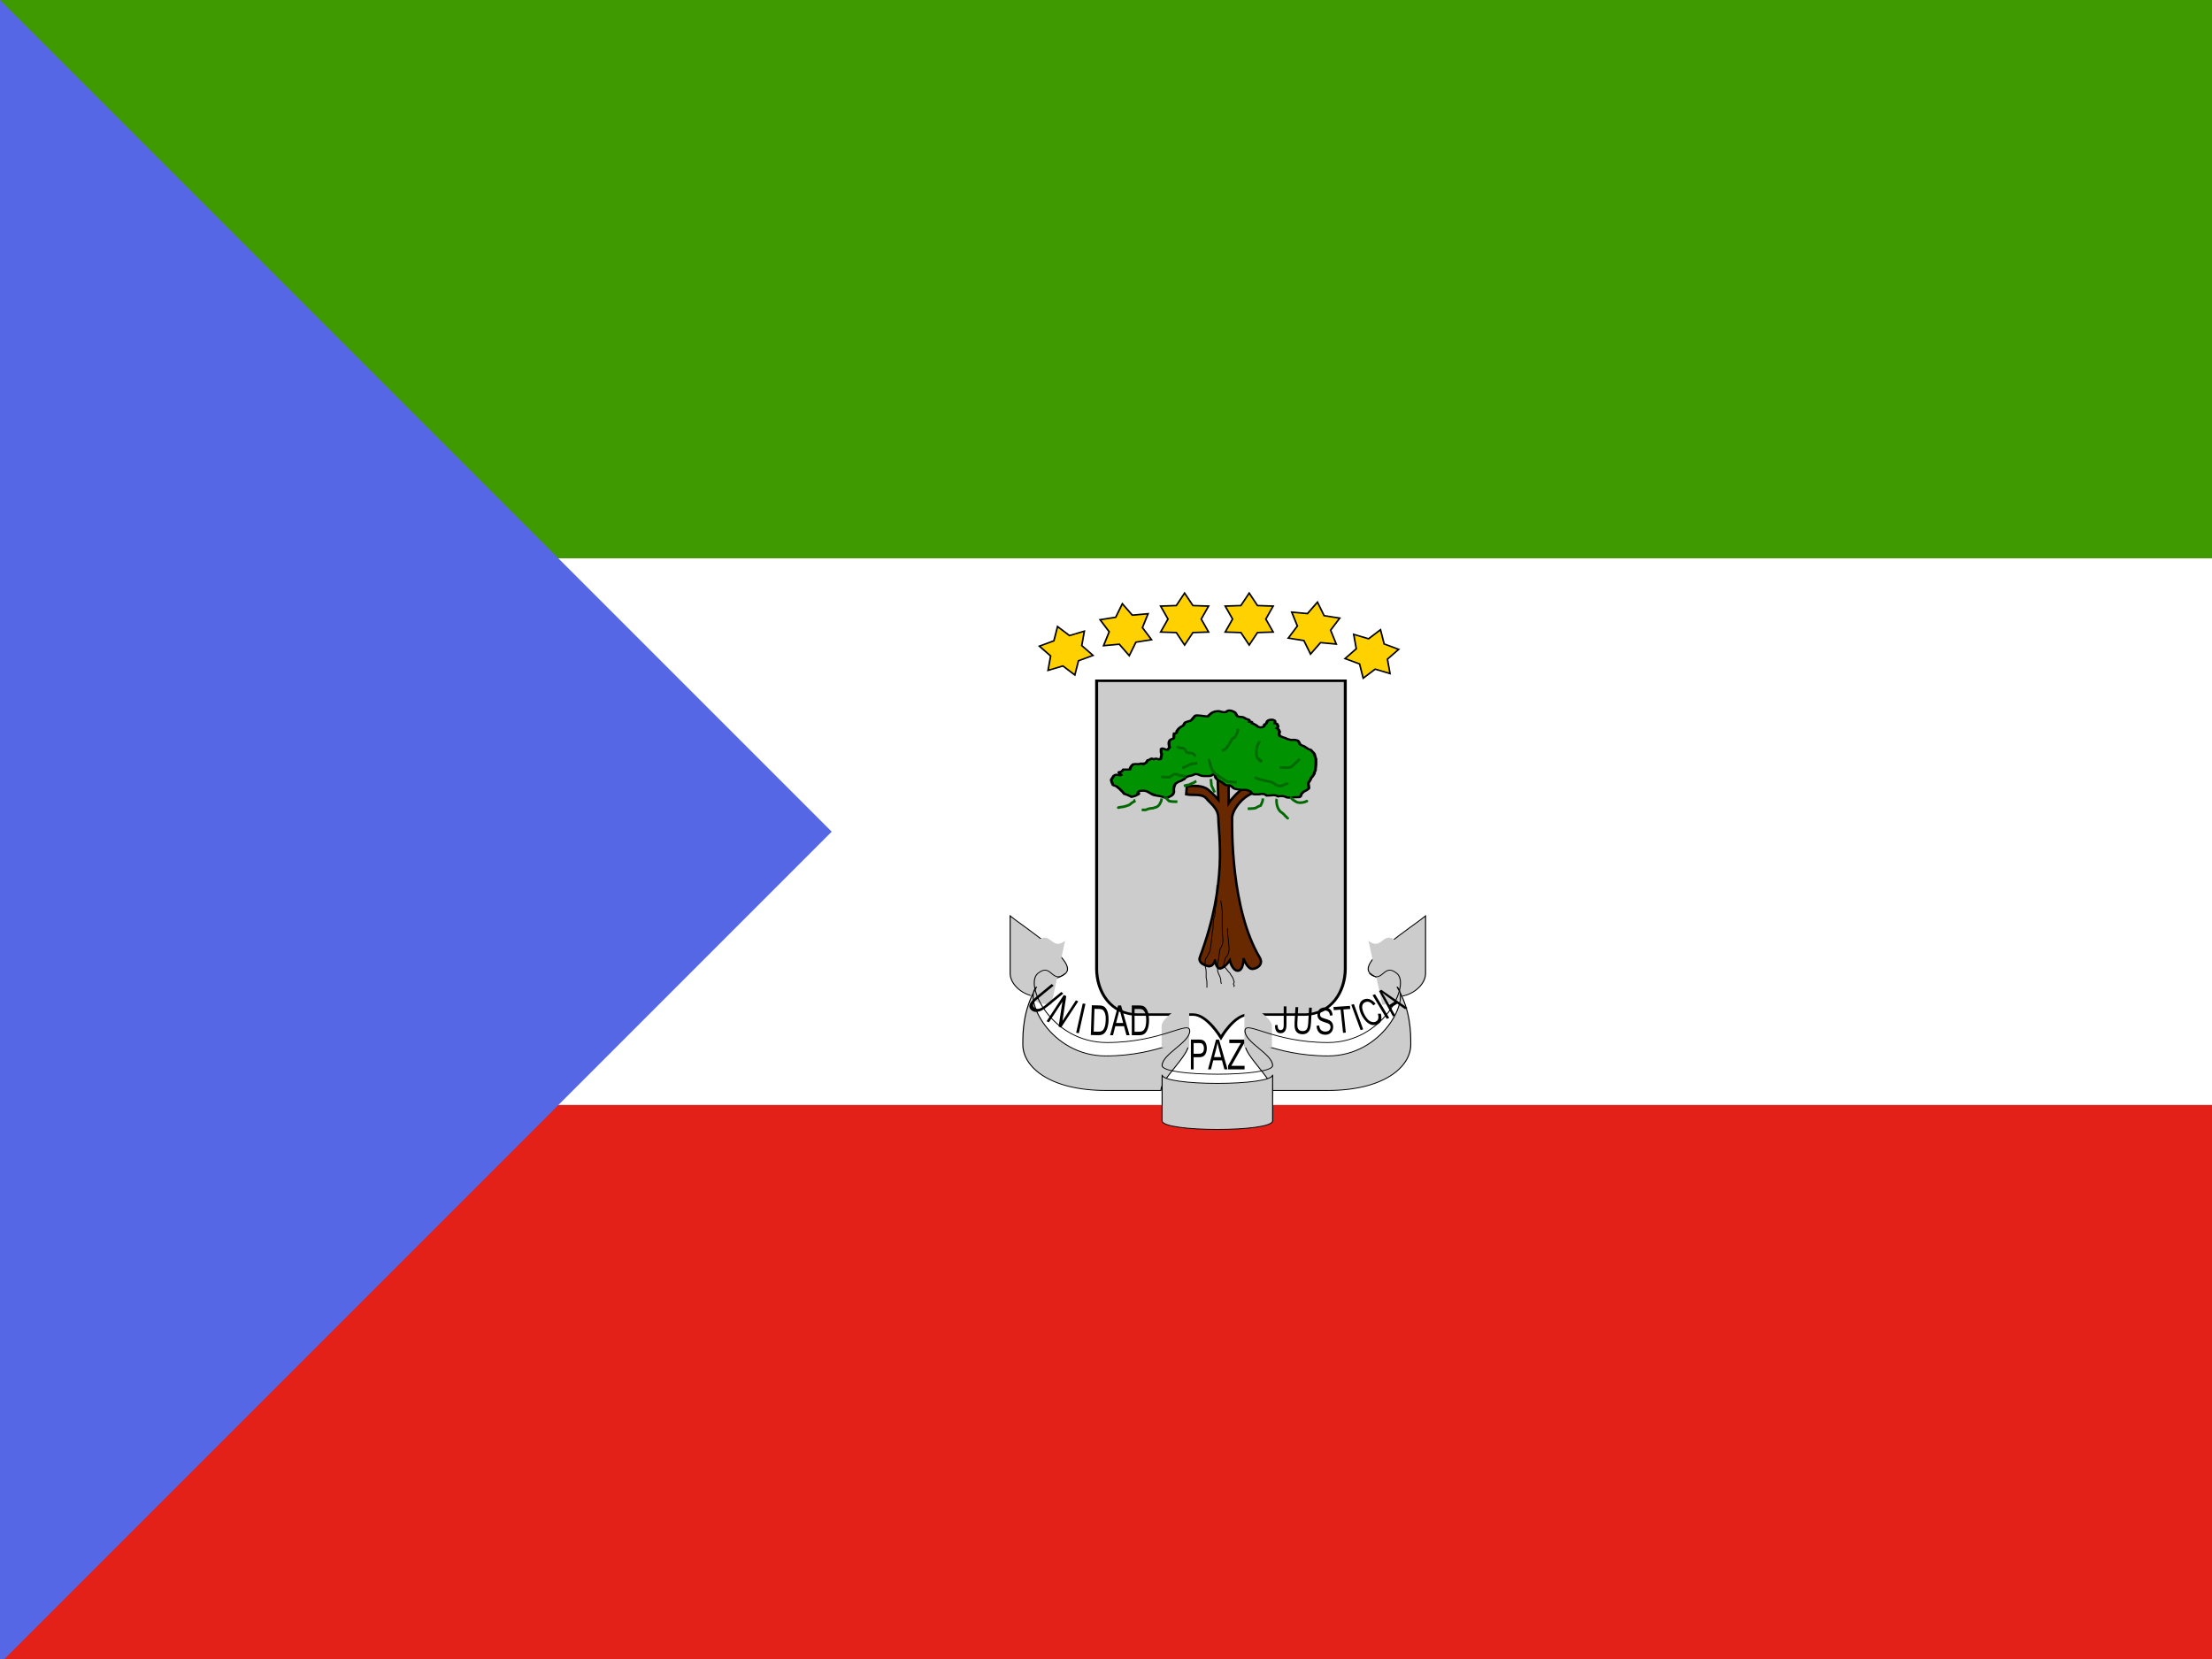
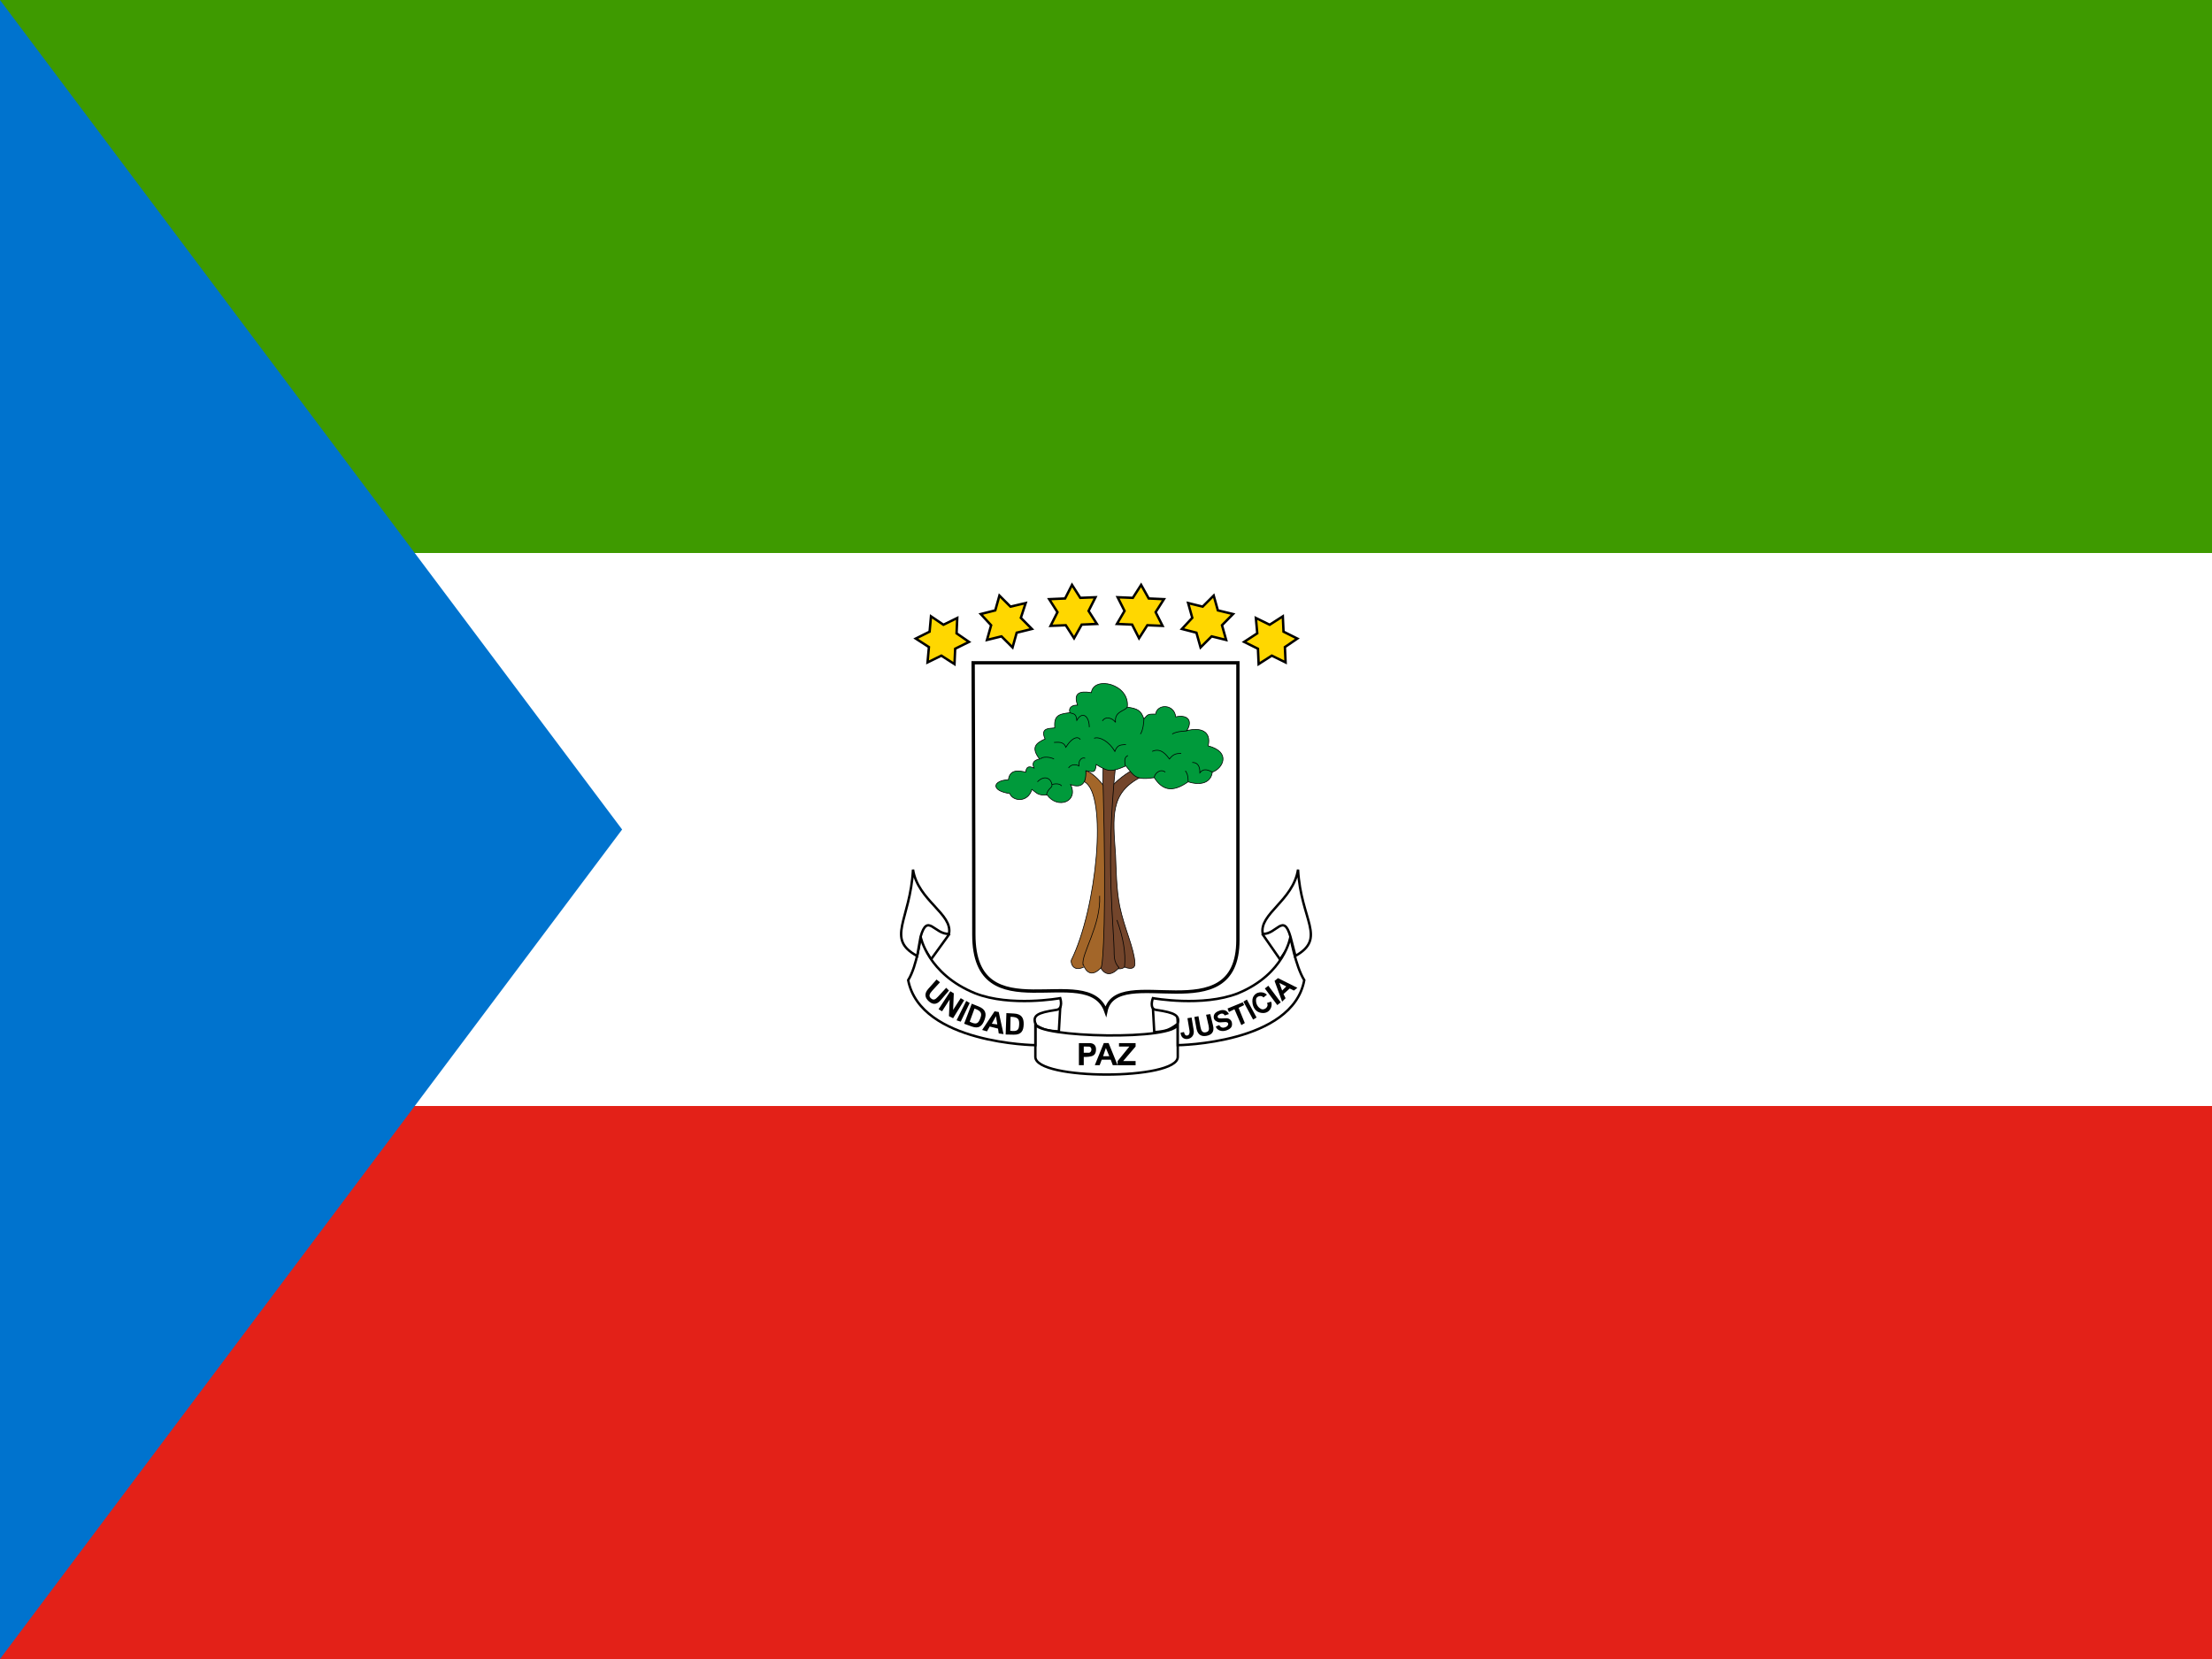
<svg xmlns="http://www.w3.org/2000/svg" height="480" width="640" version="1">
-   <defs>
-     <clipPath id="a">
-       <path fill-opacity=".67" d="M0 0h682.67v512H0z" />
-     </clipPath>
-   </defs>
-   <g clip-path="url(#a)" transform="scale(.94)">
-     <g fill-rule="evenodd" stroke-width="1pt">
-       <path fill="#3e9a00" d="M0 0h767.975v171.886H0z" />
-       <path fill="#fff" d="M0 171.886h767.975v168.222H0z" />
-       <path fill="#e32118" d="M0 340.108h767.975v171.886H0z" />
-       <path d="M0 0v511.984l255.994-255.992L0 0z" fill="#5567e4" />
+   <path fill="#e32118" d="M0 0h640v480H0z" />
+   <path fill="#fff" d="M0 0h640v320H0z" />
+   <path fill="#3e9a00" d="M0 0h640v160H0z" />
+   <path d="M0 0v480l180-240z" fill="#0073ce" />
+   <g stroke="#000">
+     <path d="M281.563 191.76h76.6V272c0 27-35.2 6.2-38.2 20.6-5.2-14.8-38.2 6.6-38.2-22.2 0-28-.2-78.64-.2-78.64z" fill="#fff" stroke-width=".96" />
+     <path d="M325.363 279.8s-1 1-2.8.2c-1.8-.8-2-51.4-2-51.4 4-4.4 7.2-5.8 7.2-5.8l2.4 2c-9 4.6-8.2 11.2-7.4 22.6.2 4.2.2 9.6 1.2 14.8 1.4 6.6 4.2 12.2 4.4 16.4.2 2.6-3 1.2-3 1.2z" fill="#73452b" stroke-width=".2" />
+     <path d="M319.163 221.6h3.6c-3 29-.4 46.2-.4 54.6 0 2.8 1.6 3.8 1.4 3.8-3.6 4-5.4-.2-5.4-.2z" fill="#73452b" stroke-width=".2" />
+     <path d="M313.563 279.8c-3.4 1.6-3.8-1.6-3.6-2 7.4-15 10.6-48 3.8-51.6l.4-3.2c2.6.8 5 4.2 5 4.2 1 37 0 52.2-.6 52.8-3.6 3.8-5-.6-5.2-1" fill="#a36629" stroke-width=".2" />
+     <path d="M313.363 279.2c-.6-3.2 5.2-11.4 4.8-20M323.163 266.2c1.8 5 2.6 9.4 2.2 13.6" fill="none" stroke-width=".2" />
+     <path d="M330.963 208c1.2-1.4 1.2-1.4 3.4-1.4.4-3 5.4-3 5.8.8 4-.8 4.8 1.6 3.2 4 3.8-1 7.2 0 6.2 4.4 6.8 1.8 4.2 6.6 1.2 7.6-.4 3-3.2 4-7 2.8-4.8 3.4-7.6 2.2-9.8-1.2-5.4.8-5.8-.4-8.2-3.4-4.2 1.8-5 1.8-8.6-.4-.2 2.8-1.2 2-3 1.8.2 3.6-1.2 5.2-4.4 4 2.4 5-3.8 7.2-6.8 3-2.8.2-3-.6-4.4-1.6-1.2 4-5.6 3.4-6.4 1.2-5.6-.8-5-3.8-.4-4 .4-3.2 3.2-2.6 5-2.2.2-2 1.4-1.6 2.4-1.2-.6-1.4-.2-2.2 1.6-2.6-2.6-3.4-1-4.6 1.6-5.8-1.4-3.2 1-3 2.8-3.2-.2-3.4.8-4 4.4-4.4-.4-1.2.2-2.2 2.2-2.2-1.2-3.4.4-4.18 4-3.6.6-4.94 11.2-2.6 10.4 4.2 3 .4 4 1 4.8 3.4z" fill="#009a3b" stroke-width=".2" />
+     <g fill="none">
+       <path d="M309.563 206.2c.8.4 1.8 0 2 2.2 1.6-2.8 3.6-1.2 3.6 2M326.163 204.6c-.8 1.2-3.8 1.2-3.4 4.4-1-1.4-3-1.8-3.8-.4M330.963 208c0 .8-.2 3.2-1 4.4M343.363 211.4c.2.2-2.8 0-4.2 1M350.763 223.4c-.8-.4-2.4-1.4-3.6.2 0-.8 0-3-2.2-3M343.763 226.2c0-2-.4-2.6-.8-3.2M337.163 223.4c-1.6-1.2-3.2.6-3.2 1.6M325.563 221.6c0-.8-.6-2.4.8-3M302.763 230c.4-2 1.8-2 1.6-3-.2-1.6-2-3-4.2-.8M304.363 227c1.2-.4 2.4-.2 2.8.4M300.963 219.6c.8-.8 2.8-.6 4 0M304.963 214.8c1 0 2.8-.4 3.4 1.4 2.2-3.4 3.8-3 4.2-2.2M316.563 213.6c1.6-.6 4.4 1 6 3.8.8-2.2 2-1.8 3.2-2M333.363 217.4c2.6-1.2 4.2 1.2 5 2.2 1.2-1.6 2.2-1.6 3.4-1.6M309.163 222.2c.6-1 2-1.2 3-.6-.2-1.8 1-2.6 1.8-2.2" stroke-width=".2" />
    </g>
-     <path d="M283.46 148.82v442.91c0 35.433 17.716 70.866 53.15 70.866h70.865c17.717 0 35.433 35.433 35.433 35.433s16.938-35.434 35.433-35.434h70.868c35.433 0 53.15-35.433 53.15-70.866V148.82h-318.9z" fill-rule="evenodd" transform="matrix(.24 0 0 .2 269.51 179.77)" stroke="#000" stroke-width="3.791" fill="#ccc" />
-     <path d="M215.38 731.79c-18.02 0-35.738-17.717-35.738-35.433v-88.583c15.502 15.502 88.583 70.866 70.867 88.583-17.718 17.716-35.738 0-35.434 0s.304 35.433.304 35.433z" fill-rule="evenodd" transform="matrix(.24 0 0 .2 267.81 160.36)" stroke="#000" stroke-width="1pt" fill="#ccc" />
-     <path d="M319.345 289.56c4.245-3.286 4.245 3.288 8.49 0l-4.245 19.724c-4.118-.618-4.26 0-6.638-3.287 0-3.288 0-13.792 2.393-16.436z" fill-rule="evenodd" fill="#ccc" />
-     <path d="M215.38 731.79c-18.02 0-35.738-17.717-35.738-35.433v-88.583c15.502 15.502 88.583 70.866 70.867 88.583-17.718 17.716-35.738 0-35.434 0s.304 35.433.304 35.433z" fill-rule="evenodd" transform="matrix(-.24 0 0 .2 481.9 160.36)" stroke="#000" stroke-width="1pt" fill="#ccc" />
-     <path d="M429.71 289.56c-4.245-3.286-4.245 3.288-8.49 0l4.245 19.724c4.118-.618 4.26 0 6.638-3.287 0-3.288 0-13.792-2.394-16.436z" fill-rule="evenodd" fill="#ccc" />
-     <path d="M513.78 1140.9c0-17.71-35.433-53.14-35.433-70.86s35.433 17.72 106.3 17.72c70.866 0 106.3-88.588 88.582-106.3 17.716 35.434 17.716 70.864 17.716 88.584 0 35.43-35.433 70.86-106.3 70.86H513.78z" fill-rule="evenodd" transform="matrix(.24 0 0 .2 268.41 107.46)" stroke="#000" stroke-width="1pt" fill="#ccc" />
-     <path d="M513.78 1140.9c0-17.71-35.433-53.14-35.433-70.86s35.433 17.72 106.3 17.72c70.866 0 106.3-88.588 88.582-106.3 17.716 35.434 17.716 70.864 17.716 88.584 0 35.43-35.433 70.86-106.3 70.86H513.78z" fill-rule="evenodd" transform="matrix(-.24 0 0 .2 480.65 107.46)" stroke="#000" stroke-width="1pt" fill="#ccc" />
-     <path d="M357.548 315.853c0-3.287 8.49-6.574 8.49-9.862v16.436h-8.49v-6.573zm33.957 0c0-3.287-8.49-6.574-8.49-9.862v16.436h8.49v-6.573z" fill-rule="evenodd" fill="#ccc" />
-     <path d="M371.17 1034.6c0 17.71 141.73 17.71 141.73 0v70.87c0 17.71-141.73 17.71-141.73 0v-70.87z" fill-rule="evenodd" transform="matrix(.24 0 0 .2 268.62 123.89)" stroke="#000" stroke-width="1pt" fill="#ccc" />
-     <path d="M249.63 696.36c-17.717 17.716-17.717-17.717-35.433 0-17.717 17.716 17.717 106.3 88.583 106.3s106.3-35.433 106.3-17.717c0 17.717-35.433 35.433-35.433 53.15s141.73 17.717 141.73 0-35.433-35.433-35.433-53.15c0-17.716 35.433 17.717 106.3 17.717 70.866 0 106.3-88.583 88.583-106.3-17.716-17.717-17.716 17.716-35.433 0" transform="matrix(.24 0 0 .2 268.02 160.36)" stroke="#000" stroke-width="1.25" fill="none" />
-     <path d="M426.836 313.608l-4.368-7.285.762-.308 4.368 7.285-.762.308zm-2.734-1.585l.913-.01c.236.874.246 1.598.028 2.172-.217.57-.636.958-1.256 1.164-.642.213-1.245.22-1.81.027-.564-.2-1.106-.577-1.625-1.133a7.987 7.987 0 0 1-1.306-1.915c-.385-.785-.603-1.508-.654-2.168-.05-.665.07-1.22.357-1.666a2.24 2.24 0 0 1 1.22-.937 2.46 2.46 0 0 1 1.785.075c.595.25 1.143.694 1.644 1.336l-.663.49c-.407-.503-.803-.835-1.19-.998a1.619 1.619 0 0 0-1.174-.045c-.458.152-.773.418-.945.797-.17.38-.2.824-.095 1.334.105.508.28 1.01.523 1.506.315.64.663 1.176 1.045 1.607.384.427.79.707 1.217.84.428.132.823.14 1.186.018.44-.146.735-.432.883-.855.148-.424.12-.97-.084-1.64zm-5.332 5.021l-2.847-7.777.813-.2 2.847 7.776-.814.2zm-5.38.859l-.748-7.137-2.108.15-.1-.956 5.07-.36.1.956-2.116.15.748 7.137-.846.06zm-8.145-2.163l.802-.086c.037.405.125.74.262 1.002.14.26.356.47.647.63.293.16.62.24.986.24.324 0 .61-.06.858-.183.25-.122.434-.288.554-.5a1.38 1.38 0 0 0 .184-.697c0-.254-.06-.477-.176-.665-.117-.19-.31-.35-.578-.48-.173-.086-.553-.216-1.143-.394-.59-.18-1.002-.35-1.24-.51a1.982 1.982 0 0 1-.687-.753 2.276 2.276 0 0 1-.222-1.014c0-.41.092-.793.276-1.147.184-.36.453-.63.806-.815a2.511 2.511 0 0 1 1.178-.277c.477 0 .895.1 1.258.294.365.193.645.477.84.854.196.376.3.803.316 1.28l-.815.077c-.045-.513-.193-.9-.448-1.163-.25-.263-.623-.393-1.116-.393-.515 0-.89.12-1.126.36-.234.235-.35.52-.35.857 0 .292.083.532.25.72.162.19.59.383 1.278.582.692.195 1.167.366 1.423.515.375.217.652.494.83.83.177.332.266.716.266 1.152 0 .432-.098.84-.293 1.225-.196.38-.478.677-.845.892-.365.21-.777.316-1.235.316-.582 0-1.07-.108-1.463-.322a2.264 2.264 0 0 1-.925-.964 3.319 3.319 0 0 1-.35-1.463zm-2.313-5.598l.85.032-.26 4.687c-.046.817-.155 1.46-.328 1.936a2.375 2.375 0 0 1-.857 1.143c-.396.283-.903.415-1.52.392-.602-.023-1.086-.173-1.454-.448-.367-.277-.62-.665-.755-1.166-.136-.504-.18-1.186-.132-2.046l.26-4.687.848.032-.26 4.68c-.038.706-.016 1.228.068 1.568.086.336.25.6.49.79.244.19.548.29.914.305.623.023 1.078-.14 1.364-.487.285-.348.456-1.03.512-2.05l.26-4.68zm-10.487 5.44l.766-.133c.022.62.114 1.045.278 1.273.163.23.39.344.68.344.212 0 .396-.06.55-.183a.958.958 0 0 0 .32-.505c.06-.215.088-.555.088-1.02v-5.595h.85v5.535c0 .68-.066 1.205-.197 1.578-.13.373-.336.658-.62.853-.28.197-.61.295-.99.295-.562 0-.994-.205-1.296-.615-.297-.41-.44-1.02-.43-1.828zm-14.443 13.564v-1.126l3.29-5.87c.233-.418.455-.78.666-1.09h-3.583v-1.08h4.6v1.08l-3.606 6.36-.39.645h4.1v1.08H378zm-46.764-11.262l2.025-9.015.835.126-2.025 9.015-.835-.126zm-9.091-3.552l5.28-8.075.767.34-1.174 7.65 4.145-6.34.718.317-5.28 8.076-.767-.34 1.177-7.657-4.15 6.346-.716-.318zm4.538-9.012l.6.495-4.55 3.75c-.794.65-1.474 1.126-2.043 1.425-.57.3-1.137.458-1.7.478a2.182 2.182 0 0 1-1.497-.51c-.426-.35-.647-.74-.663-1.172-.016-.432.158-.893.523-1.383.367-.494.97-1.084 1.804-1.77l4.552-3.75.6.493-4.546 3.745c-.684.564-1.154 1.01-1.408 1.338-.248.326-.37.635-.368.925.003.292.135.544.394.756.442.362.93.477 1.466.346.536-.133 1.3-.606 2.288-1.42l4.547-3.745zm9.068 13.26l.31-9.163 2.21.05c.5.012.88.064 1.14.158.362.13.67.355.917.678.326.415.56.945.705 1.585.15.638.21 1.365.18 2.18a8.964 8.964 0 0 1-.232 1.85c-.132.534-.293.976-.483 1.326-.19.346-.395.62-.615.818-.217.195-.477.34-.78.44-.303.096-.648.14-1.036.13l-2.317-.05zm.886-1.06l1.37.03c.422.01.756-.04 1-.147.245-.106.443-.26.594-.46.21-.284.38-.666.507-1.147.13-.485.208-1.073.23-1.764.033-.96-.053-1.697-.257-2.215-.202-.522-.458-.873-.767-1.056-.223-.13-.587-.2-1.092-.21l-1.35-.032-.235 7zm5.041 1.12l2.467-9.166h.915l2.628 9.167h-.968l-.75-2.775h-2.684l-.705 2.776h-.902zm1.854-3.763h2.177l-.67-2.538a33.419 33.419 0 0 1-.455-1.902c-.082.587-.198 1.17-.346 1.75l-.706 2.69zm4.834 3.763v-9.166h2.212c.5 0 .88.044 1.144.13.368.123.68.342.94.66.34.407.592.93.76 1.567.17.635.253 1.36.253 2.177 0 .697-.057 1.314-.17 1.852-.115.537-.26.983-.44 1.337-.177.35-.373.628-.586.832a2.12 2.12 0 0 1-.765.455c-.3.104-.642.156-1.03.156h-2.317zm.85-1.08h1.37c.424 0 .756-.056.995-.17.242-.112.435-.27.578-.474.203-.29.36-.674.47-1.157.114-.49.17-1.08.17-1.77 0-.96-.11-1.695-.332-2.21-.22-.515-.486-.86-.802-1.036-.227-.125-.594-.188-1.1-.188h-1.348v7.004zm17.332 11.586v-9.167h2.422c.426 0 .75.03.976.086.315.076.58.22.793.433.214.207.385.5.513.88.132.38.198.796.198 1.25 0 .78-.174 1.44-.52 1.983-.348.538-.976.806-1.884.806H367.4v3.726h-.85zm.85-4.81h1.66c.548 0 .938-.144 1.168-.436.23-.29.346-.702.346-1.232 0-.384-.068-.71-.205-.98-.136-.277-.314-.458-.536-.546-.143-.054-.407-.08-.793-.08h-1.64v3.275zm4.427 4.81l2.467-9.167h.915l2.627 9.166h-.968l-.75-2.776h-2.685l-.705 2.776h-.903zm1.853-3.764h2.177l-.67-2.54a31.814 31.814 0 0 1-.455-1.9c-.083.588-.198 1.17-.347 1.75l-.705 2.69zm55.08-12.49l-4.287-7.838.677-.41 8.057 5.56-.716.434-2.404-1.705-1.987 1.2 1.328 2.356-.667.402zm-1.138-3.594l1.61-.973-2.188-1.566c-.666-.477-1.2-.874-1.604-1.194.33.468.634.948.91 1.44l1.272 2.292z" />
-     <path d="M375.004 251.797c.01 4.945 2.984 19.744-5.652 42.741-.639 1.67 1.06 2.473 2.473 2.826 1.413.353 2.12-1.413 2.12-1.766s.353 2.826 1.765 2.472c1.413-.353 2.826-2.472 2.826-2.472s.707 3.179 2.473 3.179 1.766-3.886 1.766-3.886c0 .353 1.224 3.335 2.637 3.335s3.59-1.314 2.332-3.471c-8.975-15.108-8.502-40.131-8.502-42.957 0-2.826 4.168-7.96 8.313-8.084l-1.601-2.513c-1.044.32-2.292.55-4.412 2.316s-3.36 3.689-3.36 3.689v-12.01h-3.532l.354 10.95s-1.208-1.416-3.015-2.99c-1.71-1.49-4.795-1.38-6.695-1.067l-.18 2.398c2.245.469 5.11-.46 6.522 1.66 1.767 1.765 3.363 3.188 3.368 5.65z" fill-rule="evenodd" stroke="#000" stroke-width=".754" fill="#682900" />
-     <path d="M310.55 312.21v-.832c0 1.976-.067 1.1.833-2.498.777-2.848 2.407-5.523 4.163-7.493 3.04-1.014 7.44.053 10.823-.833 2.277-3.268 5.827 4.267 5.827-.833 4.343-.31 4.4-4.558 5.828-6.66 4.054-.5 4.963-5.44 8.326-2.496 2.757 1.305.407-.833 4.997-.833 2.713.664 4.13 2.32 6.66.833.62-2.85 1.4-6.268 1.665-9.99-1.177-2.356-.832-7.184-.832-10.824 2.274-3.033 6.262 2.475 9.99 1.664 1.018-3.562 4.146-3.466 2.498-6.66-.308-4.007-1.08-6.503 0-10.823 1.314-3.703 3.228-3.606 6.66-5.827 1.093-3.277-.122-6.03.833-9.99 3.902-.116 3.833-1.133 4.164-4.996 1.26-2.66 2.858-5.356 4.995-7.493 1.967-2.382 4.302-2.147 5.827-5.828 1.308-3.27 1.31-4.75 4.995-5.828 2.696-1.27 4.833-1.41 6.66-3.33 1.733-3.057 3.175-5.487 5.83-9.16 2.63-1.77 15.236 1.666 19.148 1.666 2.118-2.67 5.397-6.86 7.493-8.326 3.587-1.916 4.96-2.497 9.99-2.497 4.288 1.27 6.082 2.795 10.824 1.666 1.932-2.706 3.816-3.965 8.325-2.498 3.433 2.22 5.347 2.124 6.66 5.828 1.947 4.615 1.51 6.192 6.662 6.66 5.18.186 5.71 1.443 9.158 4.163 5.248 2.25 4.995.98 4.995 5.827 3.72 0 4.052-.44 4.163 3.33 2.294.714 4.907 2.72 6.66 4.163 2.094 2.416 2.63 3.93 7.494 4.163 3.59-1.508 4.75-1.496 4.995-5.828 2.75-.982 3.21-3.635 4.162-6.66 2.108-2.885 3.474-3.33 8.325-3.33 4.28 1.772 4.14 3.567 3.33 7.493 2.665.55 3.765.24 4.164 3.33 1.408 2.346 1.04 5.15-.832 6.66 2.132 1.568 3.37 4.256 4.163 7.493-1.41 2.353-.546 5.81 0 8.327 2.913 1.456 4.416 2.81 8.326 4.163 1.983 1.68 6.2 3.44 9.99 4.163 4.482-.606 5.962-.568 9.992 1.665 2.084 2.993 2.235 6.77 4.163 8.326 2.176 1.843 5.82 2.65 7.494 4.995 2.778 2.03 3.594 4.28 7.493 4.994 1.47 2.228 4.634 5.896 5.828 8.326.94 2.694 1.36 7.413 2.498 10.823v11.656c-.158 4.303-.833 6.915-.833 11.655-.74 2.384-1.665 3.3-1.665 6.66-1.582 3.527-2.93 6.49-4.995 9.16-.94 4.234-2.473 6.222-4.163 9.99.052 4.37.832 6.304.832 10.823-1.81 2.69-3.888 4.647-7.494 6.66-2.724 3.188-4.368 4.427-4.995 9.16-1.565 2.704-1.442 2.497-4.994 2.497-4.2 0-7.814.375-11.656.832-3.378 0-4.64.356-6.66-1.665-3.99-1.804-7.346-1.91-11.657-.833-2.325-1.595-3.258-2.498-7.493-2.498-3.16.427-5.965.832-9.99.832-2.496-2.79-3.898-3.33-8.326-3.33-2.356 1.178-7.184.833-10.824.833-3.82-1.043-4.313-2.63-5.828-5.828-2.605-1.236-3.635-3.04-7.493-3.332-3.64 0-8.47.345-10.824-.832-2.723-.327-5.586-1.027-7.493-2.498a22.068 22.068 0 0 0-5.828-5.828c-3.698 0-5.864.355-7.493-1.665-2.732-2.157-4.89-5.564-8.326-7.493-3.062-2.43-5.136-3.916-6.66-8.326 0-3.943.78-4.874-3.33-4.995-2.756 2.813-4.01 3.33-9.16 3.33-3.388 0-6.93-.017-9.157-.83-3.682-2.09-5.03-3.014-9.16-3.332-2.584 1.645-6.007 3.547-9.99 4.163-3.405 1.967-5.437 2.38-6.66 5.83-3.146 2.567-4.99 4.077-9.16 5.827-2.315 2.21-4.525 2.59-5.827 6.66-.792 3.367-1.665 5.37-1.665 9.99.59 4.37.36 6.238-1.665 9.992-1.74 2.485-4.757 3.7-7.493 5.827-4.116.494-4.548.186-7.493-1.665-2.933-.977-6.266-1.78-9.99-2.498-4.497-.866-6.018-1.96-8.327-4.162l8.326 4.162c-4.496-.866-6.017-1.96-8.326-4.162-5.064-3.583-6.063-5.398-11.656-5.828-5.198.06-7.43.318-8.325 4.995 2.96.788.608 2.553-.834 3.33-2.078 1.85-5.41 3.367-8.326 4.162-1.328 1.328-1.072-1.1-3.33-1.665-3.448-1.842-4.89-3.226-8.326-4.163-1.683-2.97-3.584-5.274-5.828-8.326-1.734-2.818-3.382-3.838-5.828-6.66-1.17-1.754-4.16-1.83-5.827-3.33-1-3.002-3.168-8.57-2.497-11.656 1.68-1.586 2.632-7.243 4.995-8.326 3.367-2.525 4.635-.223 9.16 0 4.258 0-5.867-6.71-1.666-6.66 3.92-.666 4.387-2.595 5.827-4.996h9.99z" fill-rule="evenodd" transform="matrix(.2 0 0 .15 285.64 190.05)" stroke="#000" stroke-width="4.464" fill="#009200" />
-     <path d="M362.236 229.77c.176.143.937.5 1.665.5.795.145.969.443 1.166 1.165.435.261.71.333 1.498.333.872.175.865.443 1.499 1m-10.656 6.326c.362.053 1.63.166 2.498.166.666-.384.982-.648 1.498-.999.789 0 1.064.072 1.5.333.42.14 1.41.193 1.83.333 0 .222-.055.167.167.167m-.999-2.664c.013-.005.65-.39 1.166-.5.567-.395 1.189-.588 1.831-.832.424-.092 1.42-.09 1.665-.167m3.496-.999v.167c0-.466-.02-.218.333.666.175.815.39 1.505.666 2.164.491.766.812 1.11 1.499 1.499.588.463 1.032.944 1.665 1.165.44.393 1.021.717 1.665 1 .854 0 1.511.137 2.33.166h.5m.334-16.151v.167c0-.45.011-.221-.166.666-.252.53-.541 1.024-.833 1.498-.783.284-1.075.856-1.332 1.499-.275.446-.701 1.034-1 1.498-.517.642-.724.849-1.665 1.166m11.656-2.998c0 .049-.307.487-.5 1-.33.486-.415 1.371-.499 1.997 0 .724.004 1.512.166 1.998.504.625.632.953 1.499 1.333l-1.498-1.332c.503.624.632.952 1.499 1.332m11.489-.5v.167c0-.522.043-.202-.833.499-.65.6-1.114 1.083-1.665 1.499-.946.25-1.09.236-1.998.166h-1.498m8.326 10.325h-.166c.465 0 .218-.02-.666.333-.739.185-1.576.196-2.165 0-.593-.336-1.191-.611-1.665-1.166-.248-.186-.284-.26-.5-.333m-.666 6.328v-.167c0 .522.043.202-.833-.5-.374-.55-.75-.758-1.498-1.331-.647-.783-.732-1.097-1-1.999-.07-.664-.29-1.346 0-1.831m-8.991 2.996c.362 0 1.712-.032 2.331-.167.484-.328 1.019-.549 1.665-.832.353-.872.654-1.162.666-2.165m-14.82-1.83c-.13-.297-.709-1.487-.999-2.165-.013-.727-.167-1.257-.167-1.998m-21.314 9.491c.168.025.875.08 1.332 0 .727-.372 1.404-.441 2.165-.5.386-.232 1.017-.206 1.332-.499.695-.463.787-.929 1.166-1.665.033-.335.132-.498.166-.833m4.829.999c-.366 0-1.732.025-2.498-.167-.393-.254-.672-.672-.999-.999.222 0 .167.056.167-.166m5.328-3.496c.07-.021.897-.333 1.499-.333.358-.232.952-.447 1.498-.666.296-.16.501-.357.833-.5m-23.978 8.159h.167c-.45 0-.22.01.666-.167 1.036-.064 1.733-.422 2.498-.666a8.022 8.022 0 0 1 1.664-1.165c0-.285-.068-.255.167-.333m37.134-6.827h.167c-.466 0-.218-.02.666.333.703.27 1.339.356 1.998.5.598.146.825.333 1.665.333.838.365 1.02.479 1.665.999.493.233.844.333 1.665.333.436-.242 1.232-.522 1.665-.666.242-.182.259-.11.333-.333" stroke="#006800" stroke-width=".81" fill="none" />
-     <path d="M374.548 272.438v3.768c0 1.203-.111 2.255-.471 3.297 0 1.175-.015 2.31-.471 3.06-.08 1.124-.235 2.096-.235 3.297-.341 1.024-.301 2.41-.471 3.533-.148 1.101-.279 2.412-.471 3.297-.351.736-.95 2.07-1.413 2.59-.058 1.017-.307 1.517 0 2.355.328.984.235 2.17.235 3.296.307.922.236 2.001.236 3.061m4.237-26.846c.072.472.424 2.175.471 3.297v5.18c0 1.26.106 2.37.236 3.533-.017 1.388-.27 1.908-.942 3.061-.133 1.112-.339 2.185-.471 3.297-.328.985-.236 2.17-.236 3.297.281 1.264.741 1.49.942 2.59 0 .672.064 1.013.236 1.413m1.884-17.19c0 .431-.028 2.506.236 3.297 0 1.204.22 2.109.235 3.297-.143 1.056-.29 1.816-.942 2.354-.429.872-.663 1.647-.706 2.826.608.426 1.27 1.616 1.884 2.12.513 1.072.99 1.118 1.177 2.354.492.547-.347.831 0 1.178.382.51.137.293 0 .706" stroke="#000" stroke-width=".2pt" fill="none" />
-     <path fill-rule="evenodd" transform="matrix(.16 0 0 .15 369.58 198.54)" stroke="#000" stroke-width="3.125" fill="#ffd100" d="M93.248-106.57l15.982 25.596 30.16 1.046-14.17 26.642 14.17 26.642-30.16 1.045L93.248 0 77.262-25.6l-30.16-1.044 14.175-26.642-14.175-26.642 30.16-1.046z" />
-     <path fill-rule="evenodd" transform="matrix(.16 0 0 .15 349.7 198.54)" stroke="#000" stroke-width="3.125" fill="#ffd100" d="M93.248-106.57l15.982 25.596 30.16 1.046-14.17 26.642 14.17 26.642-30.16 1.045L93.248 0 77.262-25.6l-30.16-1.044 14.175-26.642-14.175-26.642 30.16-1.046z" />
-     <path fill-rule="evenodd" transform="matrix(.16 -.02 .02 .15 332.67 203.68)" stroke="#000" stroke-width="3.125" fill="#ffd100" d="M93.248-106.57l15.982 25.596 30.16 1.046-14.17 26.642 14.17 26.642-30.16 1.045L93.248 0 77.262-25.6l-30.16-1.044 14.175-26.642-14.175-26.642 30.16-1.046z" />
-     <path fill-rule="evenodd" transform="matrix(-.16 -.02 -.02 .15 418.3 203.19)" stroke="#000" stroke-width="3.125" fill="#ffd100" d="M93.248-106.57l15.982 25.596 30.16 1.046-14.17 26.642 14.17 26.642-30.16 1.045L93.248 0 77.262-25.6l-30.16-1.044 14.175-26.642-14.175-26.642 30.16-1.046z" />
-     <path fill-rule="evenodd" transform="matrix(-.15 -.05 -.05 .14 433.58 213.41)" stroke="#000" stroke-width="3.125" fill="#ffd100" d="M93.248-106.57l15.982 25.596 30.16 1.046-14.17 26.642 14.17 26.642-30.16 1.045L93.248 0 77.262-25.6l-30.16-1.044 14.175-26.642-14.175-26.642 30.16-1.046z" />
-     <path fill-rule="evenodd" transform="matrix(.15 -.05 .05 .14 316.85 212.43)" stroke="#000" stroke-width="3.125" fill="#ffd100" d="M93.248-106.57l15.982 25.596 30.16 1.046-14.17 26.642 14.17 26.642-30.16 1.045L93.248 0 77.262-25.6l-30.16-1.044 14.175-26.642-14.175-26.642 30.16-1.046z" />
+     <g fill="gold" stroke-width="3.5">
+       <path d="M317.363 180.52l-4.4.2-2.2 3.94-2.4-3.76-4.4.18 2-3.96-2.4-3.76 4.6-.2 2-3.94 2.4 3.76 4.4-.18-2 3.96zM298.563 181.98l-4.4 1.08-1.2 4.26-3.2-3.2-4.2 1.04 1.2-4.26-3-3.24 4.2-1.06 1.2-4.28 3.2 3.2 4.4-1.04-1.4 4.28zM280.363 185.72l-4 1.98-.2 4.44-3.8-2.44-4 1.96.4-4.44-3.8-2.46 4-2 .4-4.44 3.6 2.44 4-1.96-.2 4.44zM323.163 180.52l4.4.2 2 3.94 2.4-3.76 4.4.18-2-3.96 2.4-3.76-4.4-.2-2.2-3.94-2.4 3.76-4.4-.18 2 3.96zM341.963 181.98l4.2 1.08 1.2 4.26 3.2-3.2 4.2 1.04-1.2-4.26 3.2-3.24-4.4-1.06-1.2-4.28-3.2 3.2-4.2-1.04 1.2 4.28zM359.963 185.72l4 1.98.2 4.44 3.8-2.44 4 1.96-.2-4.44 3.6-2.46-4-2-.2-4.44-3.8 2.44-4-1.96.4 4.44z" stroke-width=".7" />
+     </g>
+     <g>
+       <g fill="#fff" stroke-width="3.5">
+         <path d="M365.363 270.4l5 7.2 4.6-6.8-3.2-5.8zM333.563 291.4l.4 7.2s2 0 3.8-.6c1.6-.6 3-1.8 3-1.8l-.2-3.8zM306.763 291.4l-.4 7s-1.8 0-3.6-.4c-1.6-.4-3-1.4-3-1.4l-2-4.8zM274.563 270.4l-5.2 7.2-5.6-9.2 4.2-4.4z" stroke-width=".7" />
+         <path d="M299.563 305.8c0 6.8 41.2 6.8 41.2 0v-9.6c0 5-41.2 4-41.2 0z" stroke-width=".7" />
+         <path d="M262.763 283.6c3.6 18.4 36.8 18.8 36.8 18.8v-6.2c-.8-2.4.6-3.2 6-4 2.2-.2 1.2-3.4 1.2-3.4s-14.4 2.6-24.6-1.4c-13.8-5.6-15.8-16.4-15.8-16.4s-1 8.4-3.6 12.6zM377.363 283.6c-3.4 18.4-36.6 18.8-36.6 18.8v-6.2c.6-2.4-.8-3.2-6.2-4-2.2-.2-1-3.4-1-3.4s14.4 2.6 24.6-1.4c13.6-5.6 15.2-16.4 15.2-16.4s1.4 8.4 4 12.6z" stroke-width=".7" />
+         <path d="M265.363 276.6c-9.2-5-2-10.2-1.2-25 1.4 9 11.6 12.8 10.4 18.6-4.2.2-6.2-6.2-8.2.8l-1 5.6zM374.763 276.6c9.2-5.2 1.6-10.2.8-25-1.4 9-11.4 12.8-10.2 18.6 4 .2 6-6.2 8 .8l1.4 5.4z" stroke-width=".7" />
+       </g>
+       <g stroke="none">
+         <path d="M270.963 283.4l1 .8-2.2 2.4c-.88.96-1.093 1.596-.481 2.181.759.726 1.293.474 2.081-.381l2.4-2.6.8.8-2.397 2.798c-1.302 1.519-2.51 1.171-3.524.224-.883-.824-1.39-2.02-.09-3.49l2.42-2.72zM274.963 286.8l1 .6-.2 4.8 2.2-3.4 1 .6-3.2 5.2-1.2-.6.2-4.8-2.2 3.4-1-.6zM276.763 295.2l2.8-5.6 1 .6-2.6 5.4zM281.163 290.4l-2.208 5.796 2.208.804c2.058.75 3.024-.156 3.678-1.896.66-1.77.372-3.072-1.686-3.9l-1.992-.804zm.792 1.404c2.07.72 2.196 1.506 1.632 2.928-.546 1.35-1.056 1.878-3.024.864l1.392-3.792zM287.763 292.6l-3.6 5.4 1.392.408.804-1.404 2.4.6.204 1.404 1.392.192-1.392-6.396-1.2-.204zm.396 1.404l.396 2.4-1.596-.204 1.2-2.196zM291.183 293.12l-.216 6.198 2.354.046c2.188.042 2.81-1.124 2.864-2.982.054-1.89-.642-3.03-2.86-3.143l-2.141-.12zm1.201 1.075c2.193.01 2.568.71 2.49 2.24-.073 1.454-.39 2.117-2.576 1.793l.086-4.033zM312.163 301.8v6.396h1.404v-2.4s1.2.072 2.196-.192c.786-.204 1.332-.708 1.35-1.95.018-1.218-.69-1.854-1.914-1.854h-3.04zm1.404.996l1.41.018c1.176 0 .954 1.782.036 1.782h-1.446v-1.8zM319.363 301.8l-2.604 6.396h1.404l.6-1.596h2.604l.6 1.596h1.392l-2.6-6.4h-1.4zm.6 1.404l.996 2.4h-1.8l.804-2.4zM323.363 307l3.4-4.2h-3v-1h4.8v1l-3.6 4.2h3.6v1.2h-5.2zM343.563 294.6l1.2-.2.6 3.6c.214 1.28-.371 2.153-1.282 2.489-1.038.383-2.362.033-2.518-1.689l1-.2c.233 1.03.648 1.12 1.128.958.38-.128.577-.728.472-1.358zM345.563 294.24l1.185-.225.548 2.996c.234 1.282.636 1.827 1.47 1.682 1.034-.18 1.148-.76.928-1.902l-.736-3.196 1.211-.183.804 3.324c.47 1.945-.546 2.716-1.91 2.97-1.187.222-2.45-.08-2.864-1.997zM351.763 297l1-.4c.491.881 1.256.836 1.851.573.827-.366.922-1.088.513-1.333-.583-.349-1.974.147-2.723-.127-.896-.327-1.281-.831-1.235-1.606.055-.933.876-1.446 1.769-1.723.999-.31 1.985-.2 2.625 1.016l-1.2.4c-.39-.657-.893-.626-1.339-.416-.373.177-.957.508-.644 1.042.255.436 1.725.153 2.5.184.8.033 1.447.567 1.555 1.338.151 1.073-.246 1.655-1.488 2.139-1.533.598-2.916-.072-3.183-1.087zM357.163 292l-1.6.8-.4-1 4.4-1.8.4.8-1.6.8 1.8 4.4-1 .6zM359.763 289.8l1-.6 2.8 5.2-1 .6zM366.563 290.2l1.2-.4c.565 1.186-.283 3.343-2.355 3.299-3.032-.065-3.36-3.406-2.884-4.508.801-1.85 3.045-1.815 4.04-.791l-1 .8c-.634-.813-2.043-.3-2.138.447-.155 1.222.382 2.358 1.474 2.897.926.457 2.352-.692 1.663-1.744zM365.963 286l1-.8 3.6 4.8-1 .8zM369.763 283l-.996.804 2.196 6 .996-.996-.6-1.2 1.8-1.608 1.2.6 1.008-.792-5.604-2.808zm.396 1.404l2.004.996-1.2 1.2-.804-2.196z" />
+       </g>
+     </g>
  </g>
</svg>
